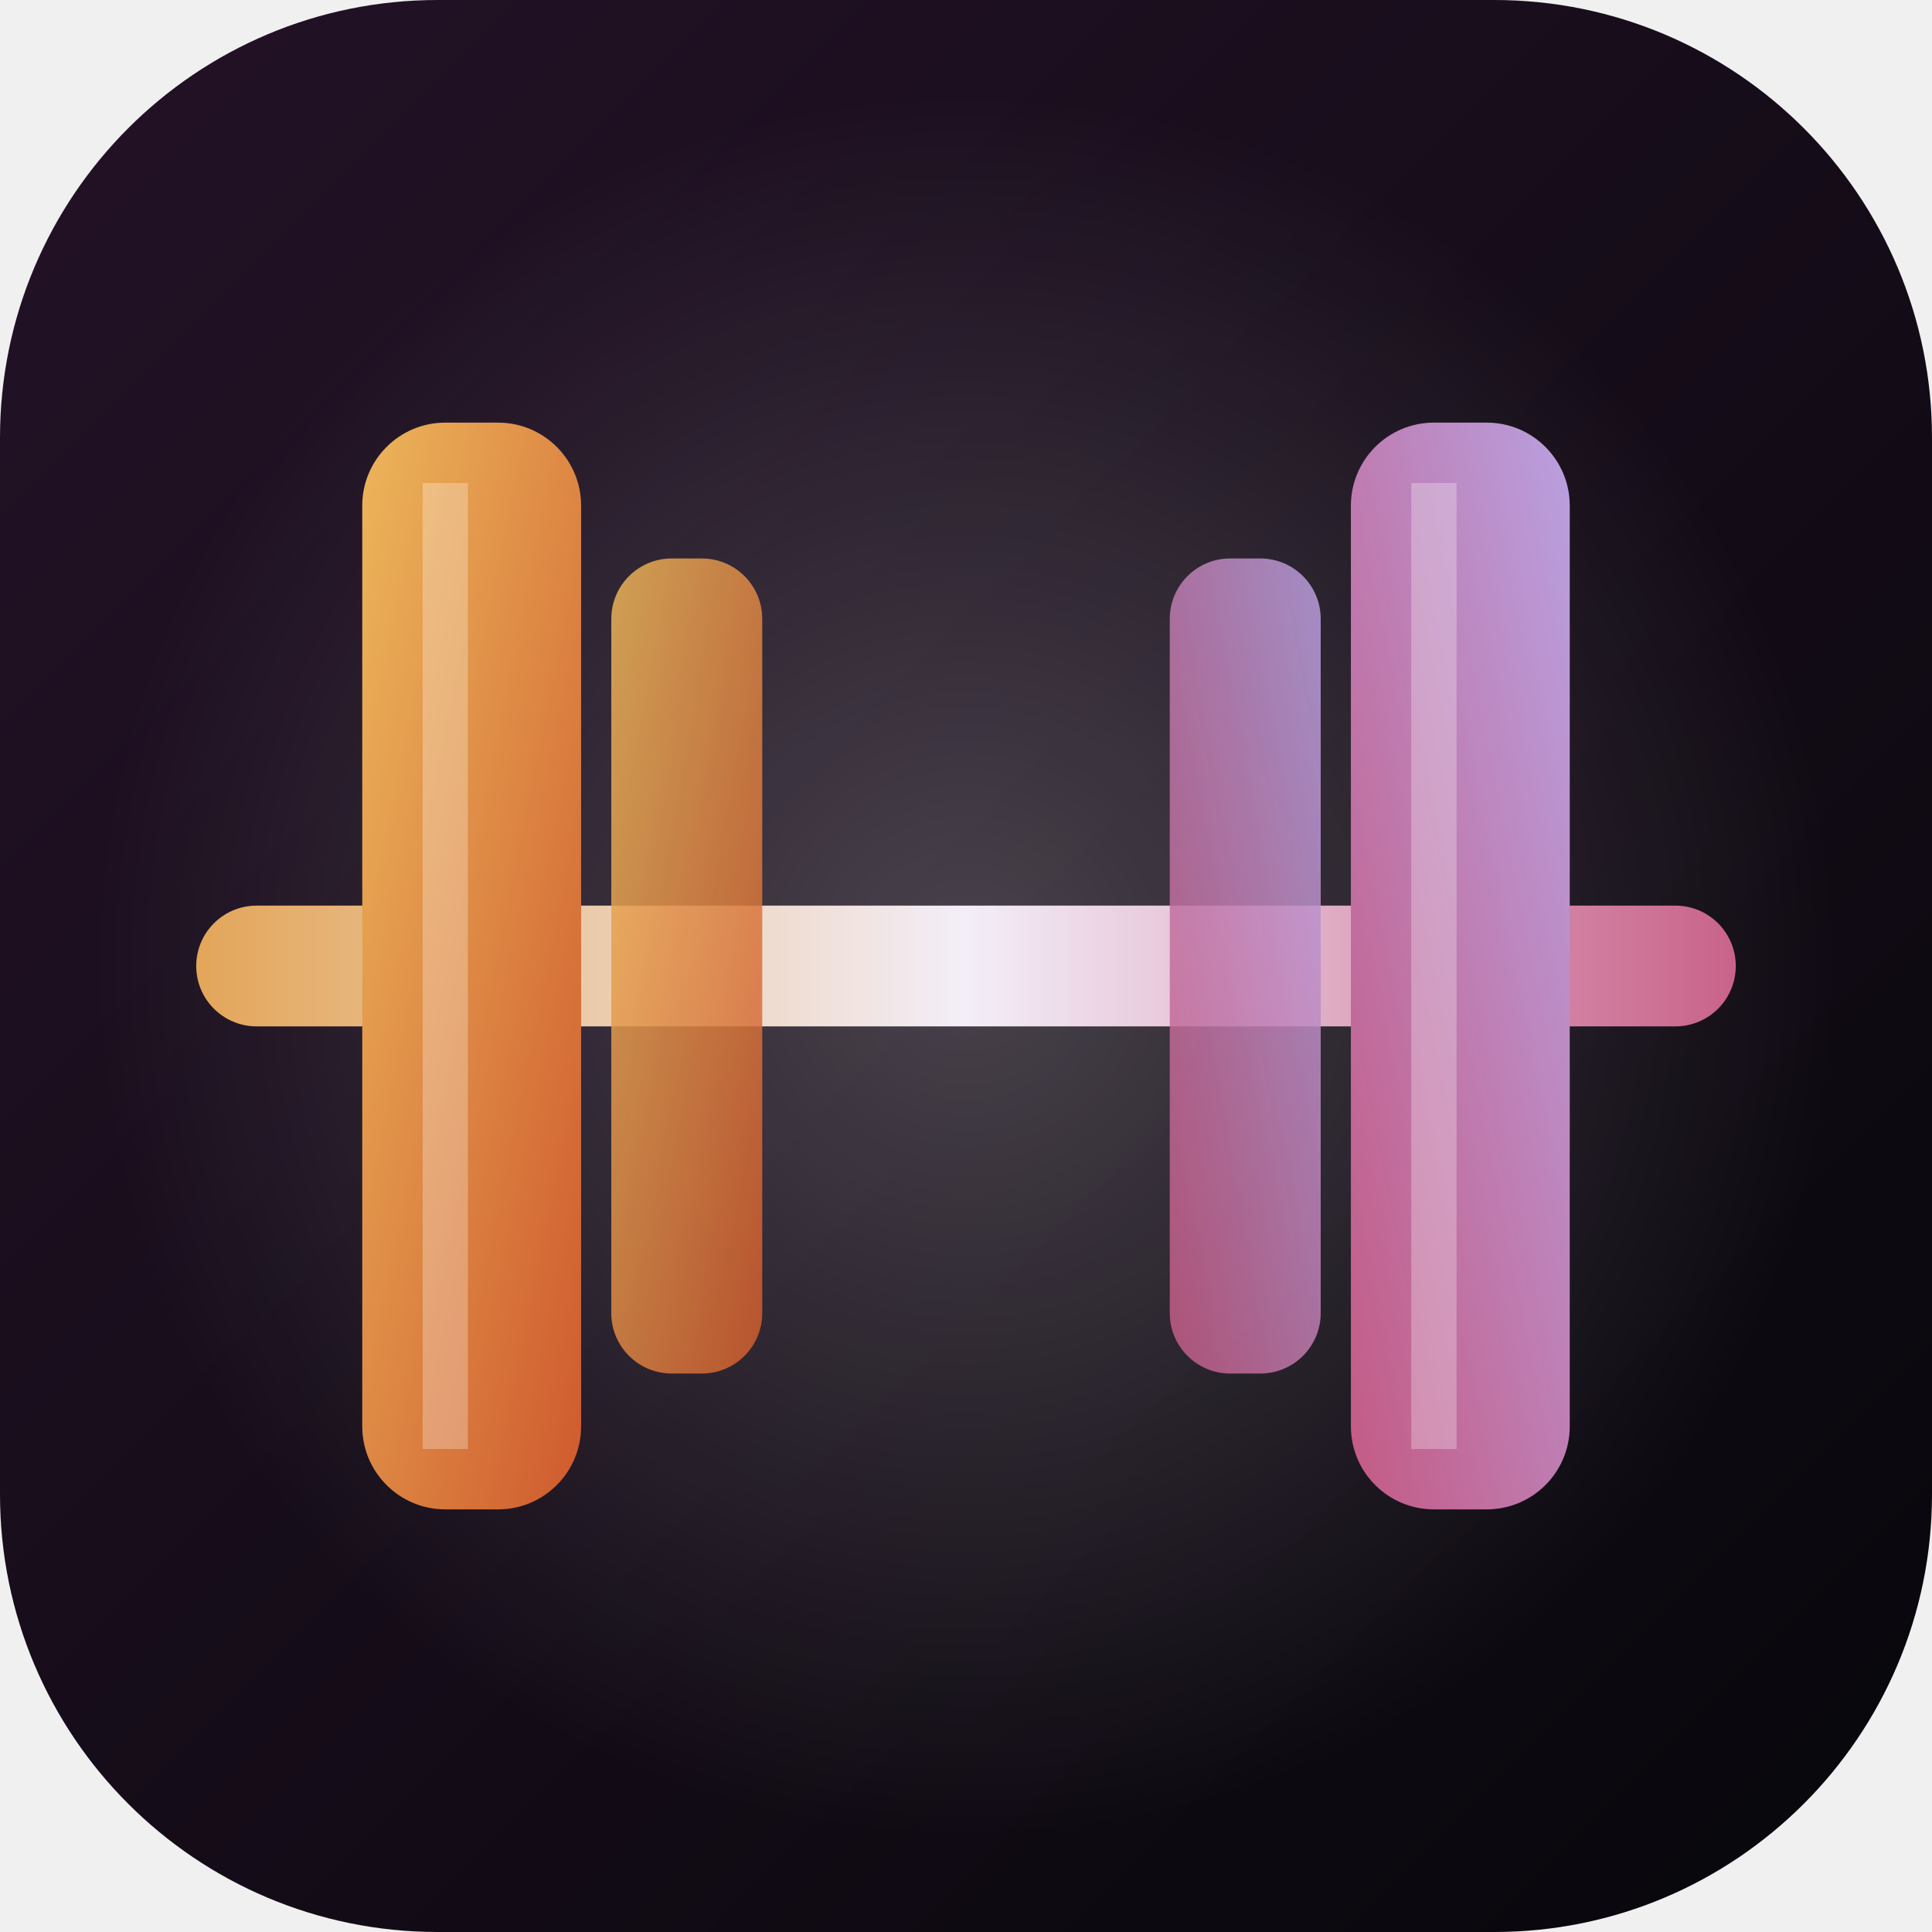
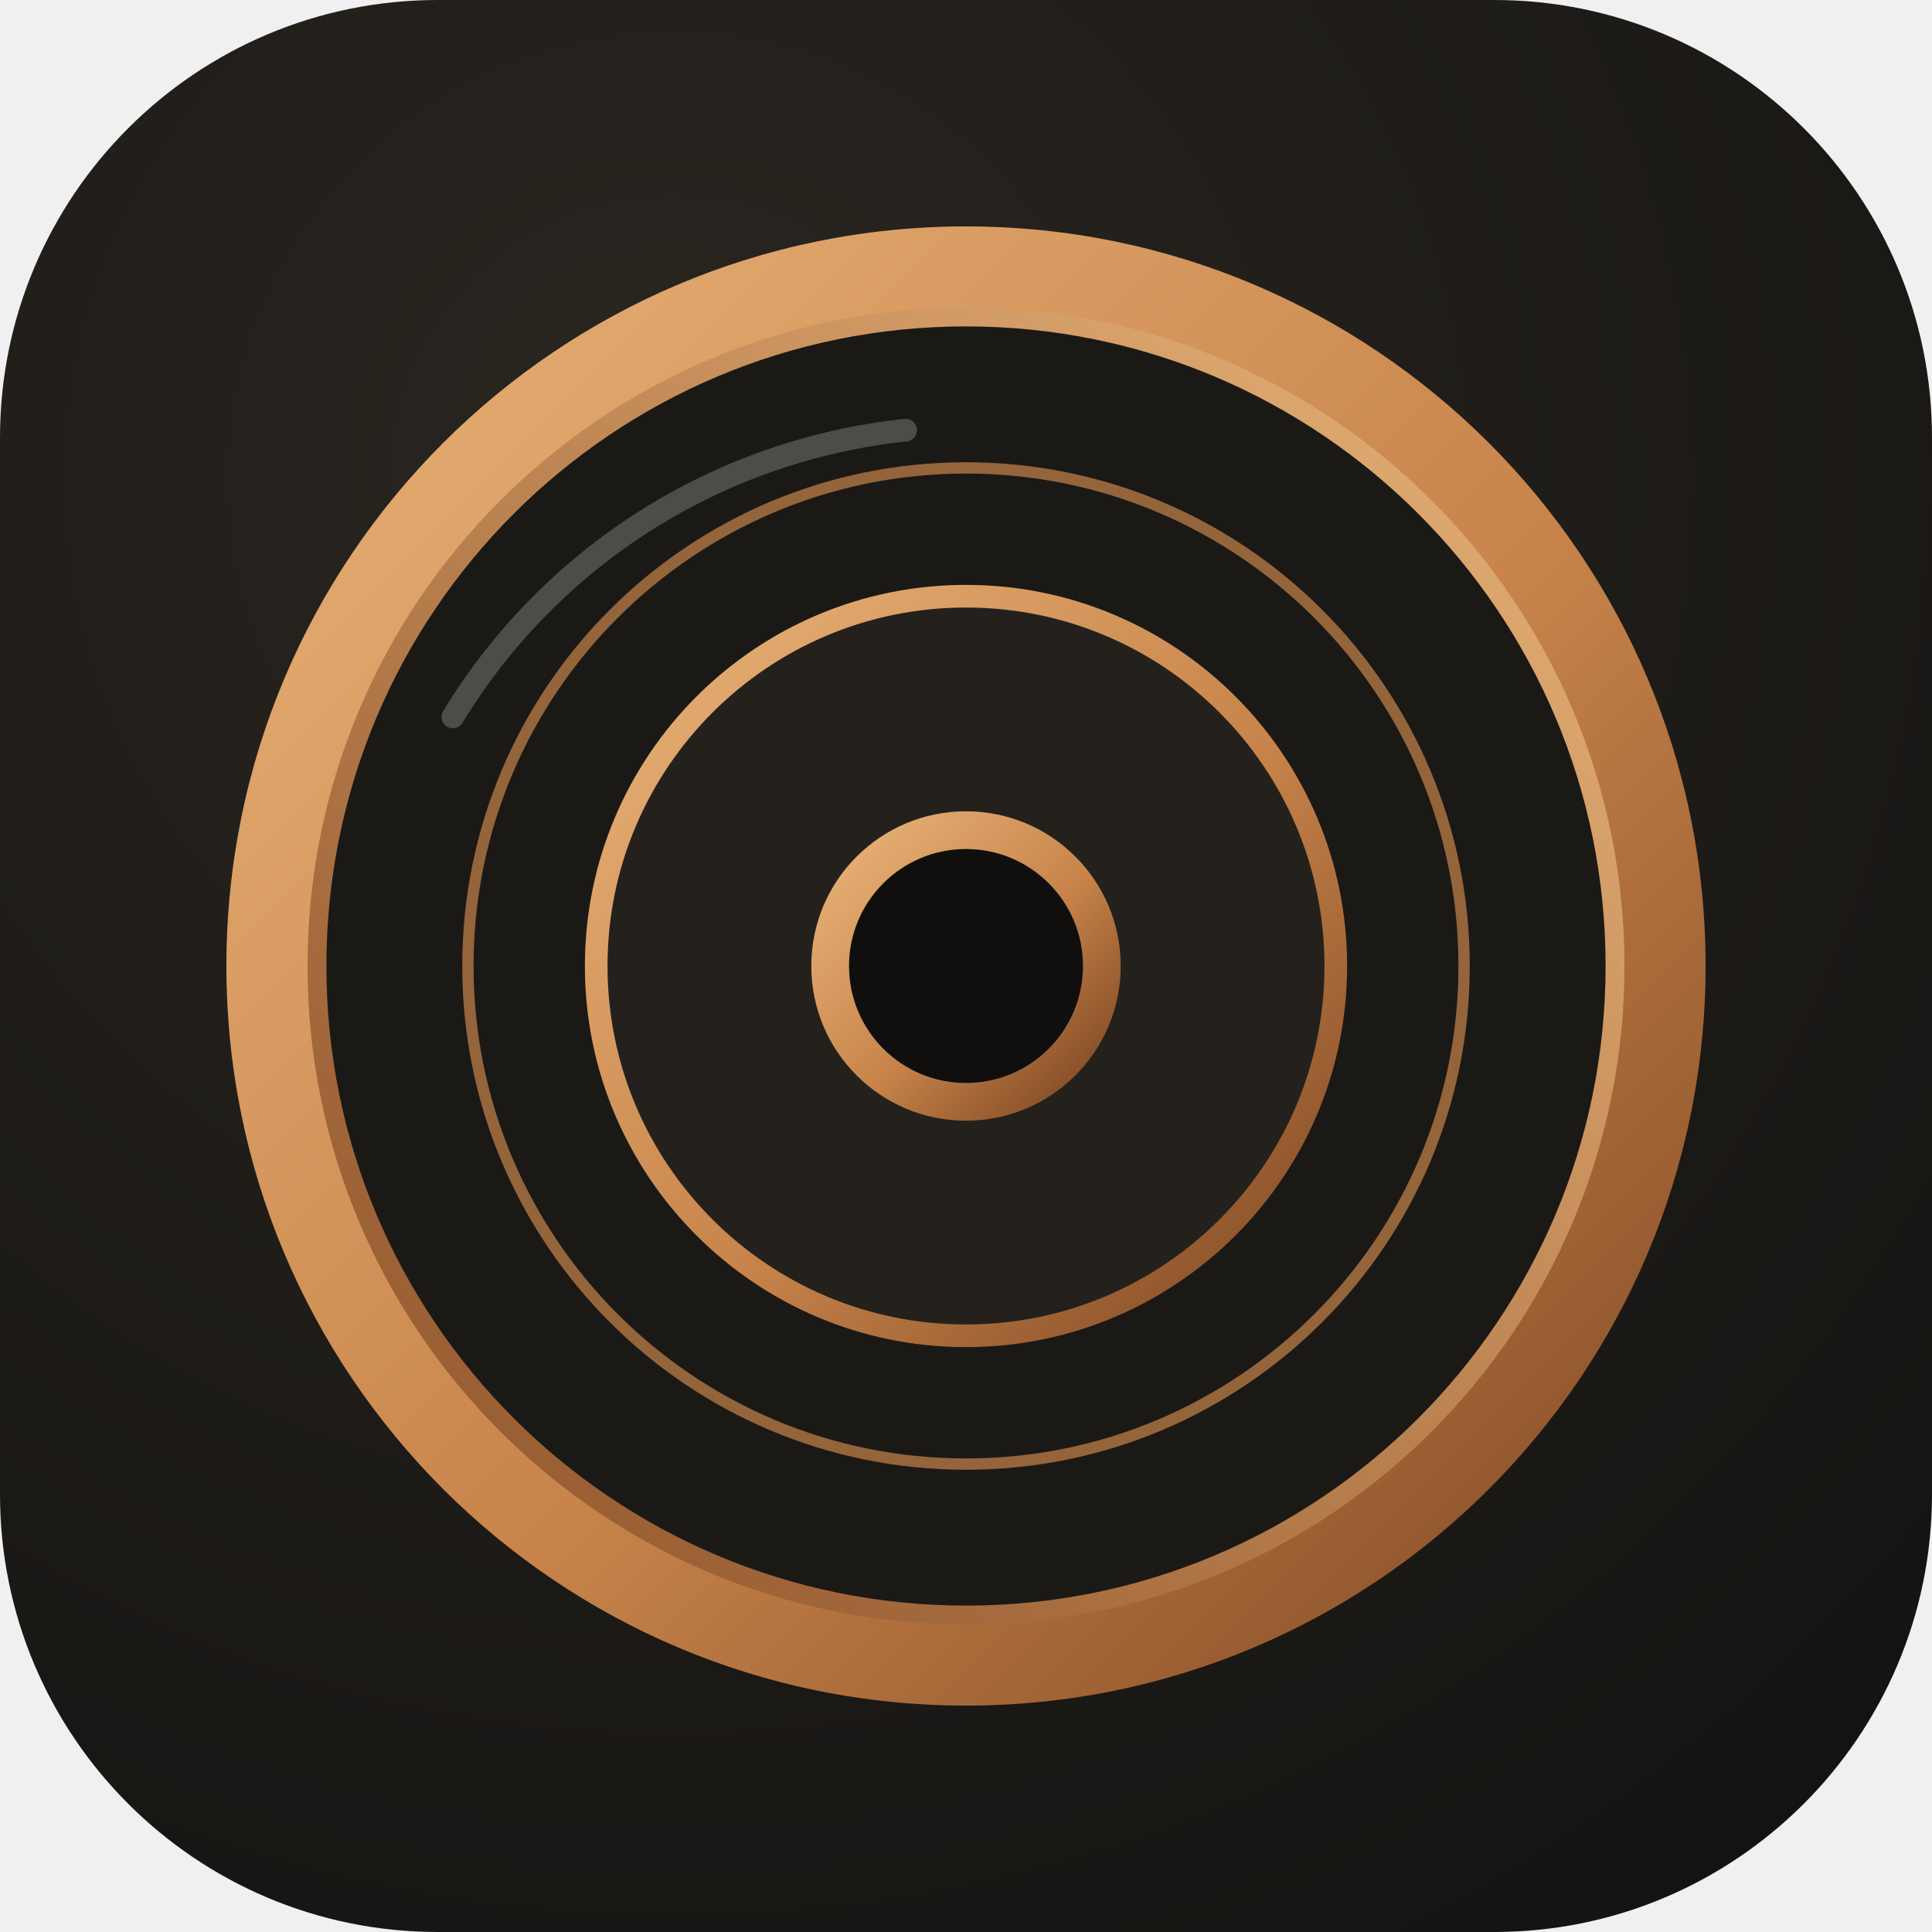
<svg xmlns="http://www.w3.org/2000/svg" viewBox="0 0 512 512">
  <defs>
-     <linearGradient id="bg" x1="0" y1="0" x2="1" y2="1">
-       <stop offset="0" stop-color="#241227" />
-       <stop offset="1" stop-color="#07070b" />
+     <linearGradient id="cu" x1="0" y1="0" x2="1" y2="1">
+       <stop offset="0" stop-color="#e9b47a" />
+       <stop offset=".55" stop-color="#c8844a" />
+       <stop offset="1" stop-color="#7a4421" />
    </linearGradient>
-     <linearGradient id="e" x1="0" y1="0" x2="1" y2="1">
-       <stop offset="0" stop-color="#ecb55a" />
-       <stop offset="1" stop-color="#cf5a2e" />
+     <linearGradient id="cu2" x1="1" y1="0" x2="0" y2="1">
+       <stop offset="0" stop-color="#e9b47a" />
+       <stop offset="1" stop-color="#8d5128" />
    </linearGradient>
-     <linearGradient id="o" x1="1" y1="0" x2="0" y2="1">
-       <stop offset="0" stop-color="#b9a0e0" />
-       <stop offset="1" stop-color="#c45a84" />
-     </linearGradient>
-     <linearGradient id="b" x1="0" y1="0" x2="1" y2="0">
-       <stop offset="0" stop-color="#e3a65a" />
-       <stop offset=".5" stop-color="#f3eef8" />
-       <stop offset="1" stop-color="#c9638a" />
-     </linearGradient>
-     <radialGradient id="gl" cx=".5" cy=".5" r=".5">
-       <stop offset="0" stop-color="#fff" stop-opacity=".22" />
-       <stop offset="1" stop-color="#fff" stop-opacity="0" />
+     <radialGradient id="bg" cx=".35" cy=".25" r="1">
+       <stop offset="0" stop-color="#2a2620" />
+       <stop offset="1" stop-color="#121110" />
    </radialGradient>
  </defs>
  <rect width="512" height="512" rx="116" fill="url(#bg)" />
-   <circle cx="256" cy="256" r="230" fill="url(#gl)" />
-   <rect x="52" y="240" width="408" height="32" rx="16" fill="url(#b)" />
-   <rect x="96" y="112" width="58" height="288" rx="22" fill="url(#e)" />
-   <rect x="162" y="148" width="40" height="216" rx="16" fill="url(#e)" opacity=".85" />
-   <rect x="358" y="112" width="58" height="288" rx="22" fill="url(#o)" />
-   <rect x="310" y="148" width="40" height="216" rx="16" fill="url(#o)" opacity=".85" />
-   <path d="M112 128h12v256h-12z" fill="#fff" opacity=".28" />
-   <path d="M374 128h12v256h-12z" fill="#fff" opacity=".28" />
+   <circle cx="256" cy="256" r="196" fill="url(#cu)" />
+   <circle cx="256" cy="256" r="172" fill="#1b1916" />
+   <circle cx="256" cy="256" r="172" fill="none" stroke="url(#cu2)" stroke-width="5" />
+   <circle cx="256" cy="256" r="132" fill="none" stroke="#c8844a" stroke-width="3" opacity=".7" />
+   <circle cx="256" cy="256" r="98" fill="#24211d" stroke="url(#cu)" stroke-width="6" />
+   <circle cx="256" cy="256" r="36" fill="#100f0e" stroke="url(#cu)" stroke-width="10" />
+   <path d="M120 190a160 160 0 0 1 120-76" fill="none" stroke="#fff" stroke-opacity=".22" stroke-width="6" stroke-linecap="round" />
</svg>
